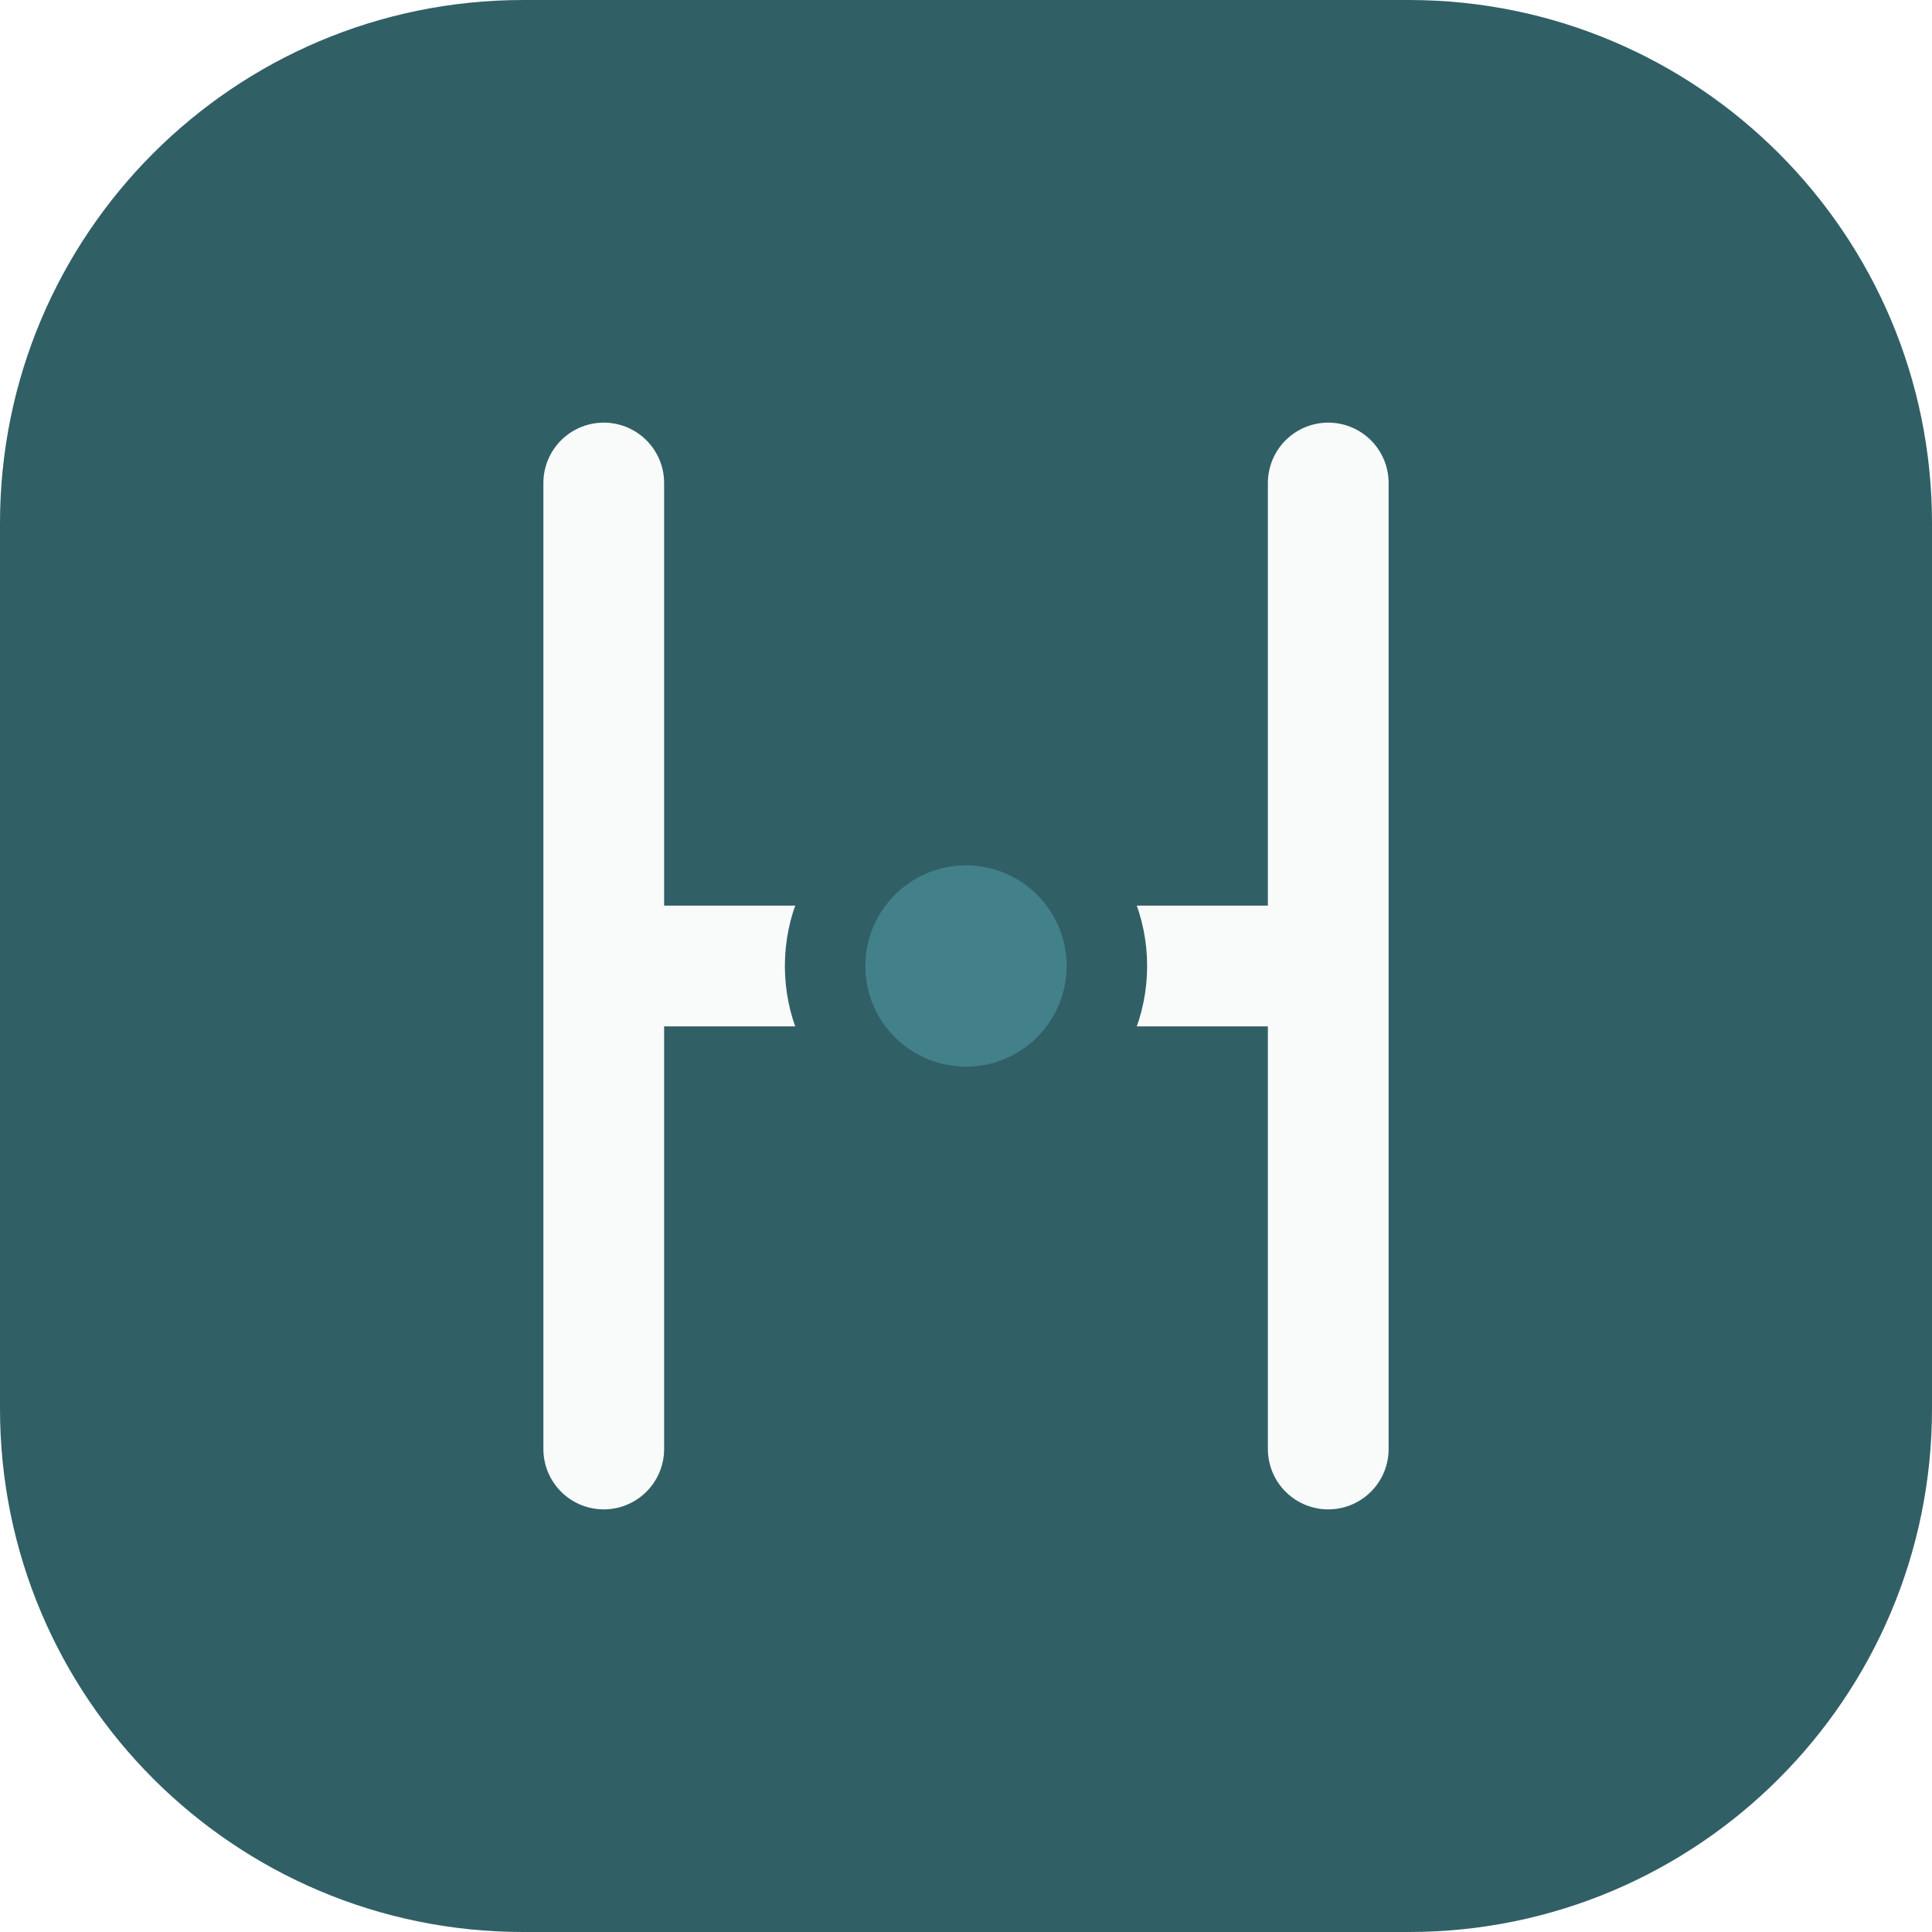
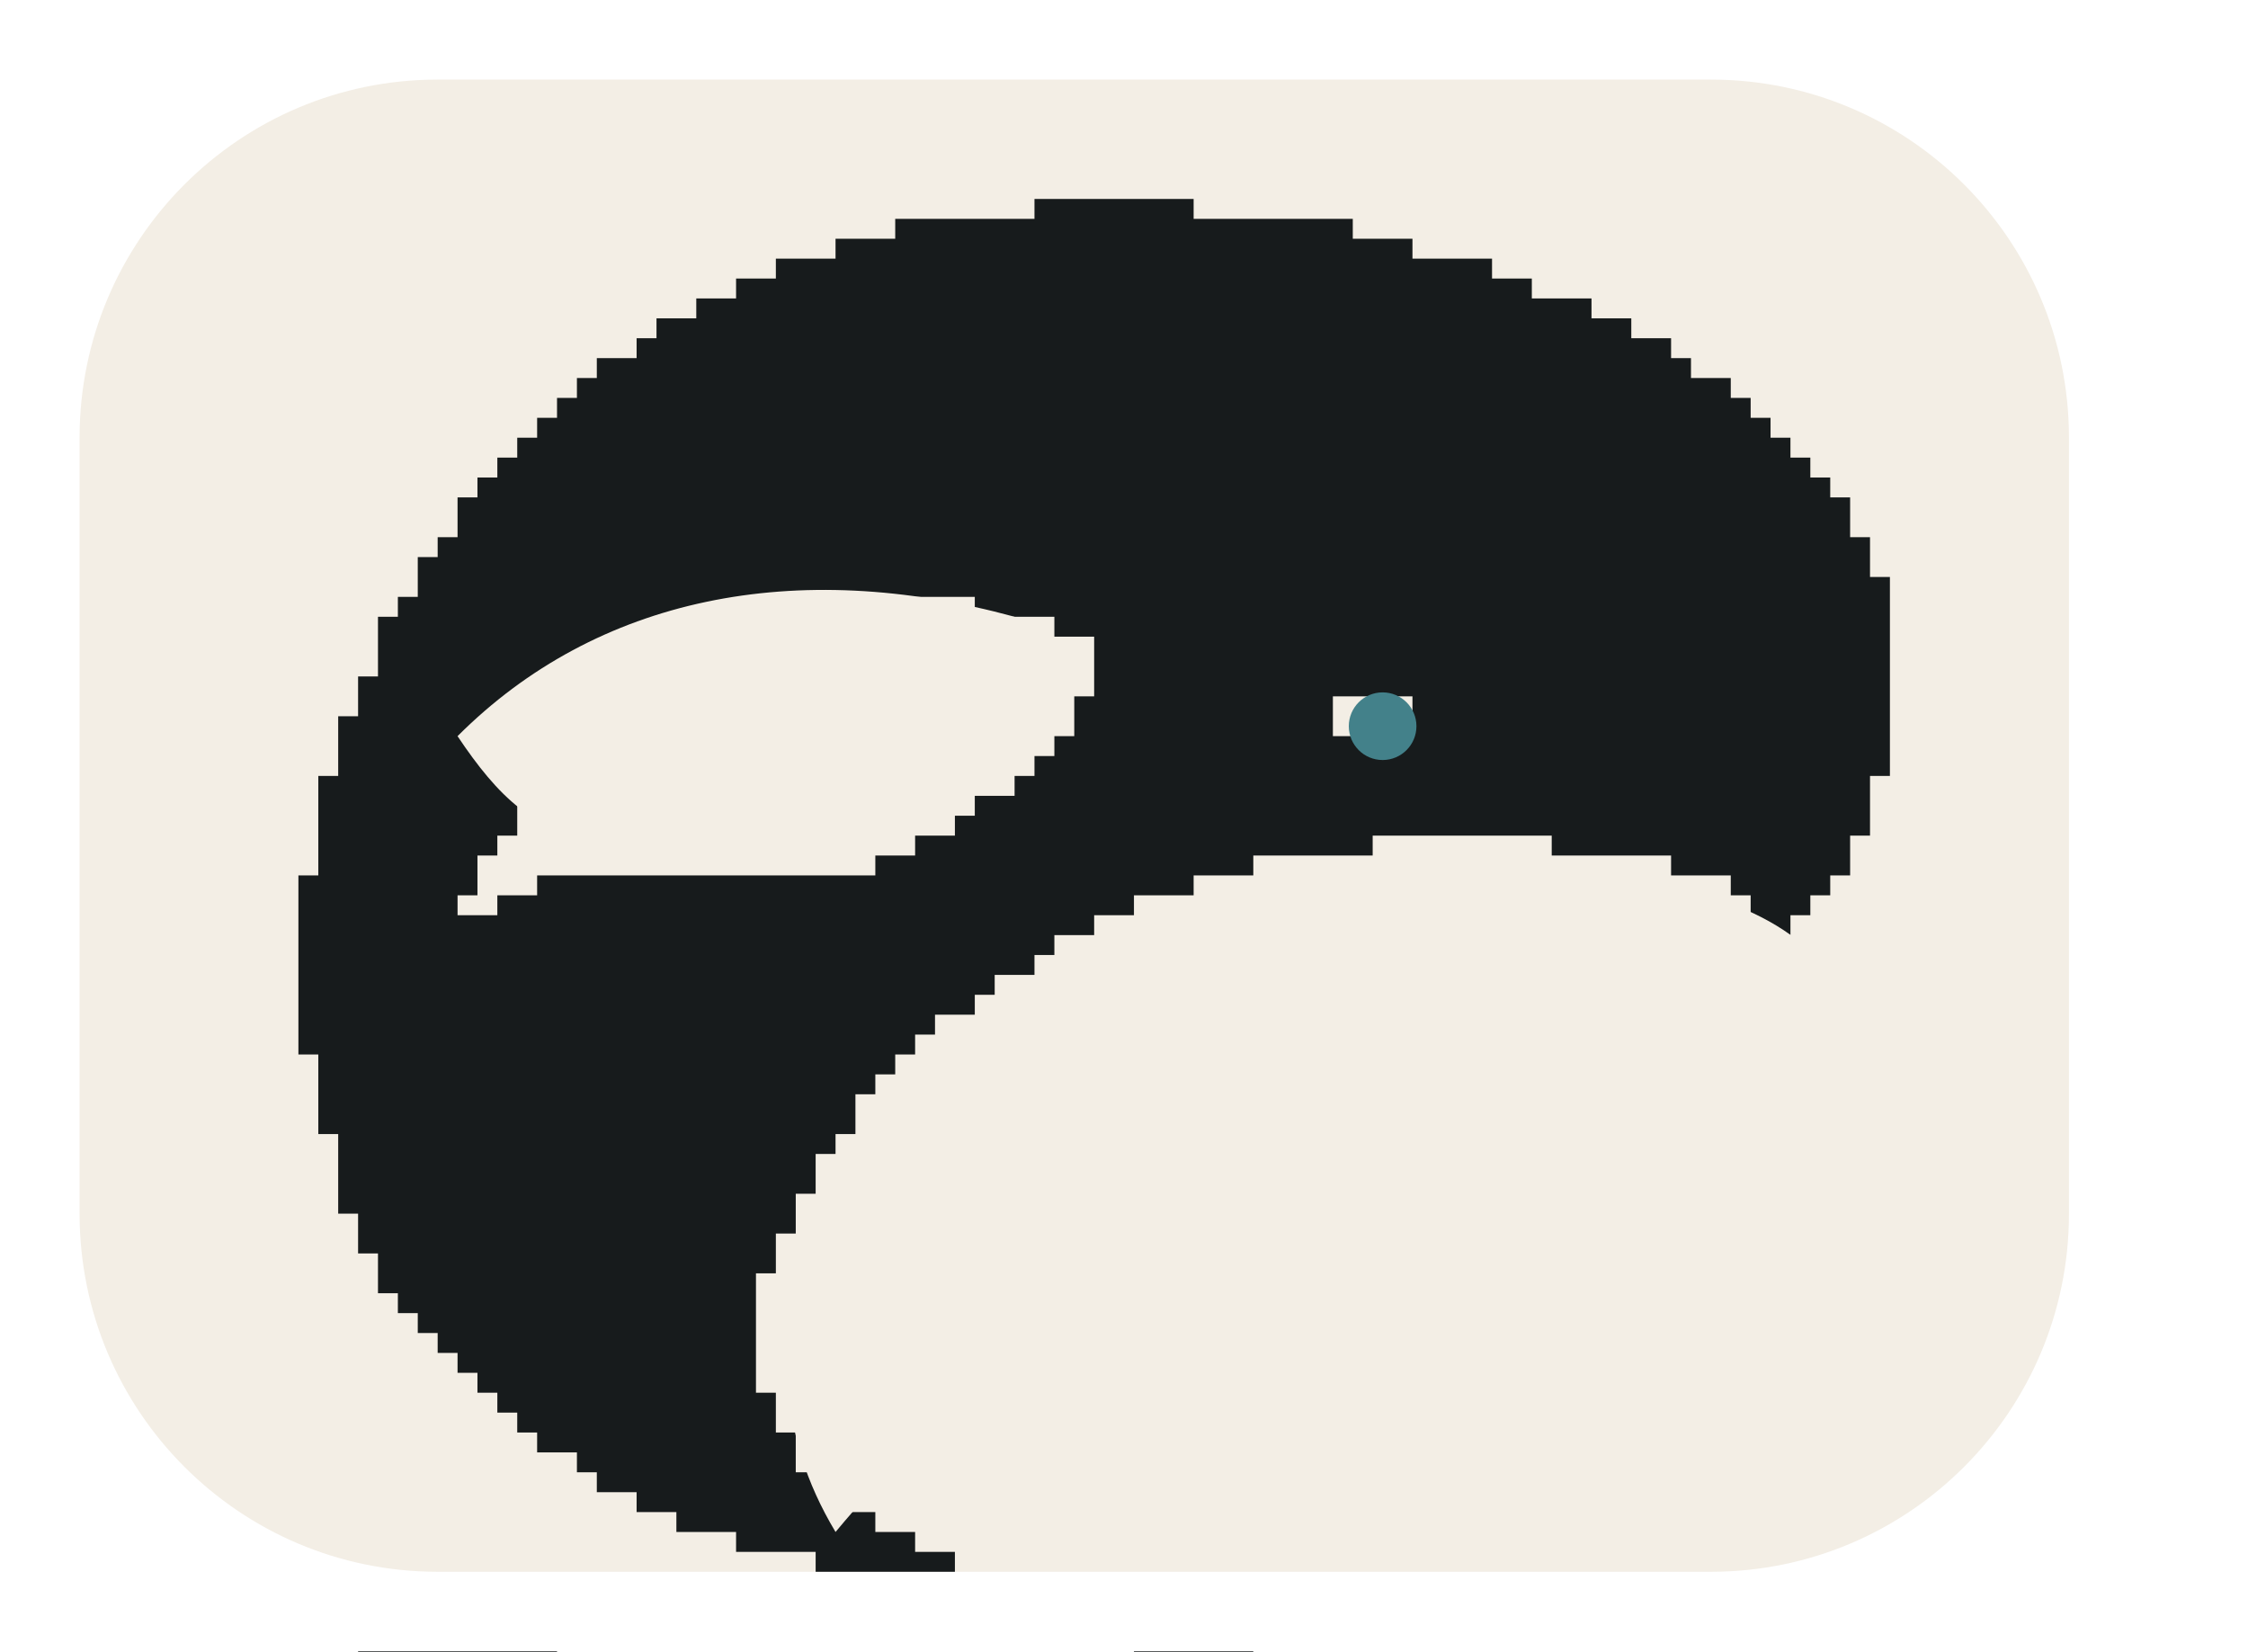
- <svg xmlns="http://www.w3.org/2000/svg" viewBox="0 0 48 48">
-   <rect width="48" height="48" rx="13" fill="#315f66" />
-   <g fill="none" stroke="#f8fbfa" stroke-linecap="round" stroke-linejoin="round" stroke-width="3">
-     <path d="M15 12v24M33 12v24M15 24h18" />
-     <circle cx="24" cy="24" r="3.5" fill="#43818a" stroke="#315f66" stroke-width="2" />
-   </g>
+ <svg xmlns="http://www.w3.org/2000/svg" viewBox="0 0 113 83">
+   <rect x="4" y="4" width="100" height="75" rx="18" fill="#f3eee5" />
+   <path fill="#171b1c" d="M52 10h8v1h-8zM45 11h23v1h-23zM42 12h29v1h-29zM39 13h36v1h-36zM37 14h40v1h-40zM35 15h45v1h-45zM33 16h49v1h-49zM32 17h52v1h-52zM30 18h55v1h-55zM29 19h58v1h-58zM28 20h60v1h-60zM27 21h62v1h-62zM26 22h64v1h-64zM25 23h66v1h-66zM24 24h68v1h-68zM23 25h70v2h-70zM22 27h72v1h-72zM21 28h73v1h-73zM21 29h74v1h-74zM49 30h46v1h-46zM20 30h23v1h-23zM53 31h42v1h-42zM19 31h20v1h-20zM19 32h18v1h-18zM19 33h15v1h-15zM55 32h40v3h-40zM18 34h15v1h-15zM18 35h14v1h-14zM71 35h24v1h-24zM70 36h25v1h-25zM17 36h13v1h-13zM54 35h13v2h-13zM17 37h12v1h-12zM53 37h42v1h-42zM17 38h11v1h-11zM52 38h43v1h-43zM51 39h43v1h-43zM16 39h11v1h-11zM49 40h45v1h-45zM16 40h10v2h-10zM48 41h46v1h-46zM16 42h9v1h-9zM78 42h15v1h-15zM46 42h23v1h-23zM84 43h9v1h-9zM44 43h19v1h-19zM16 43h8v1h-8zM15 44h9v1h-9zM27 44h33v1h-33zM87 44h5v1h-5zM25 45h32v1h-32zM15 45h8v1h-8zM88 45h3v1h-3zM87 46h3v1h-3zM15 46h40v1h-40zM15 47h38v1h-38zM87 47h2v1h-2zM86 48h2v1h-2zM15 48h37v1h-37zM85 49h2v1h-2zM15 49h35v1h-35zM15 50h34v1h-34zM84 50h2v1h-2zM83 51h1v1h-1zM15 51h32v1h-32zM82 52h1v1h-1zM15 52h31v1h-31zM16 53h29v1h-29zM16 54h28v1h-28zM16 55h27v2h-27zM17 57h25v1h-25zM17 58h24v2h-24zM17 60h23v1h-23zM18 61h22v1h-22zM18 62h21v1h-21zM19 63h20v1h-20zM19 64h19v1h-19zM20 65h18v1h-18zM21 66h17v1h-17zM22 67h16v1h-16zM23 68h15v1h-15zM24 69h14v1h-14zM25 70h14v1h-14zM26 71h13v1h-13zM27 72h13v1h-13zM29 73h11v1h-11zM30 74h11v1h-11zM32 75h10v1h-10zM34 76h10v1h-10zM37 77h9v1h-9zM41 78h7v1h-7zM18 83h10v1h-10zM16 84h15v1h-15zM15 85h17v1h-17zM13 86h20v1h-20zM12 87h22v1h-22zM11 88h9v1h-9zM27 88h8v1h-8zM29 89h7v1h-7zM11 89h7v1h-7zM96 90h4v1h-4zM10 90h7v1h-7zM84 90h8v1h-8zM42 90h4v1h-4zM51 90h3v1h-3zM71 90h6v1h-6zM30 90h6v1h-6zM95 91h6v1h-6zM69 91h8v1h-8zM41 91h6v1h-6zM10 91h6v1h-6zM48 91h6v1h-6zM82 91h12v1h-12zM31 91h6v2h-6zM81 92h20v1h-20zM68 92h8v1h-8zM9 92h6v2h-6zM80 93h21v1h-21zM67 93h8v1h-8zM79 94h22v1h-22zM66 94h8v1h-8zM41 92h13v3h-13zM79 95h7v1h-7zM32 93h6v3h-6zM65 95h8v1h-8zM41 95h12v1h-12zM91 95h10v1h-10zM93 96h8v1h-8zM41 96h8v1h-8zM57 83h6v14h-6zM78 96h7v1h-7zM64 96h7v1h-7zM57 97h14v1h-14zM78 97h6v1h-6zM41 97h7v1h-7zM33 96h5v2h-5zM94 97h7v2h-7zM9 94h5v6h-5zM57 98h12v3h-12zM32 98h6v3h-6zM95 99h6v3h-6zM9 100h6v2h-6zM57 101h13v1h-13zM57 102h14v1h-14zM31 101h6v2h-6zM10 102h6v1h-6zM78 98h5v5h-5zM57 103h7v1h-7zM10 103h7v1h-7zM30 103h6v1h-6zM65 103h7v1h-7zM94 102h7v2h-7zM93 104h8v1h-8zM66 104h7v1h-7zM11 104h7v1h-7zM29 104h7v1h-7zM78 103h6v2h-6zM67 105h6v1h-6zM78 105h8v1h-8zM11 105h9v1h-9zM92 105h9v1h-9zM27 105h8v1h-8zM79 106h9v1h-9zM68 106h6v1h-6zM12 106h22v1h-22zM89 106h12v1h-12zM80 107h21v1h-21zM68 107h7v1h-7zM13 107h20v1h-20zM69 108h7v1h-7zM14 108h18v1h-18zM81 108h20v1h-20zM70 109h7v1h-7zM41 98h6v12h-6zM82 109h12v1h-12zM16 109h15v1h-15zM18 110h11v1h-11zM95 109h6v2h-6zM57 104h6v7h-6zM84 110h8v1h-8zM42 110h5v1h-5zM71 110h6v1h-6zM22 111h3v1h-3z " />
+   <path fill="#f3eee5" d="M23 37c7-7 17-9 28-6-4 6-12 10-21 11-3 0-5-2-7-5ZM41 62c9-10 22-16 37-18 7 0 12 2 14 5-8 6-18 10-28 13-11 4-17 9-22 15-3-5-3-10-1-15Z" />
+   <circle cx="69.5" cy="36.5" r="1.7" fill="#43818a" />
</svg>
